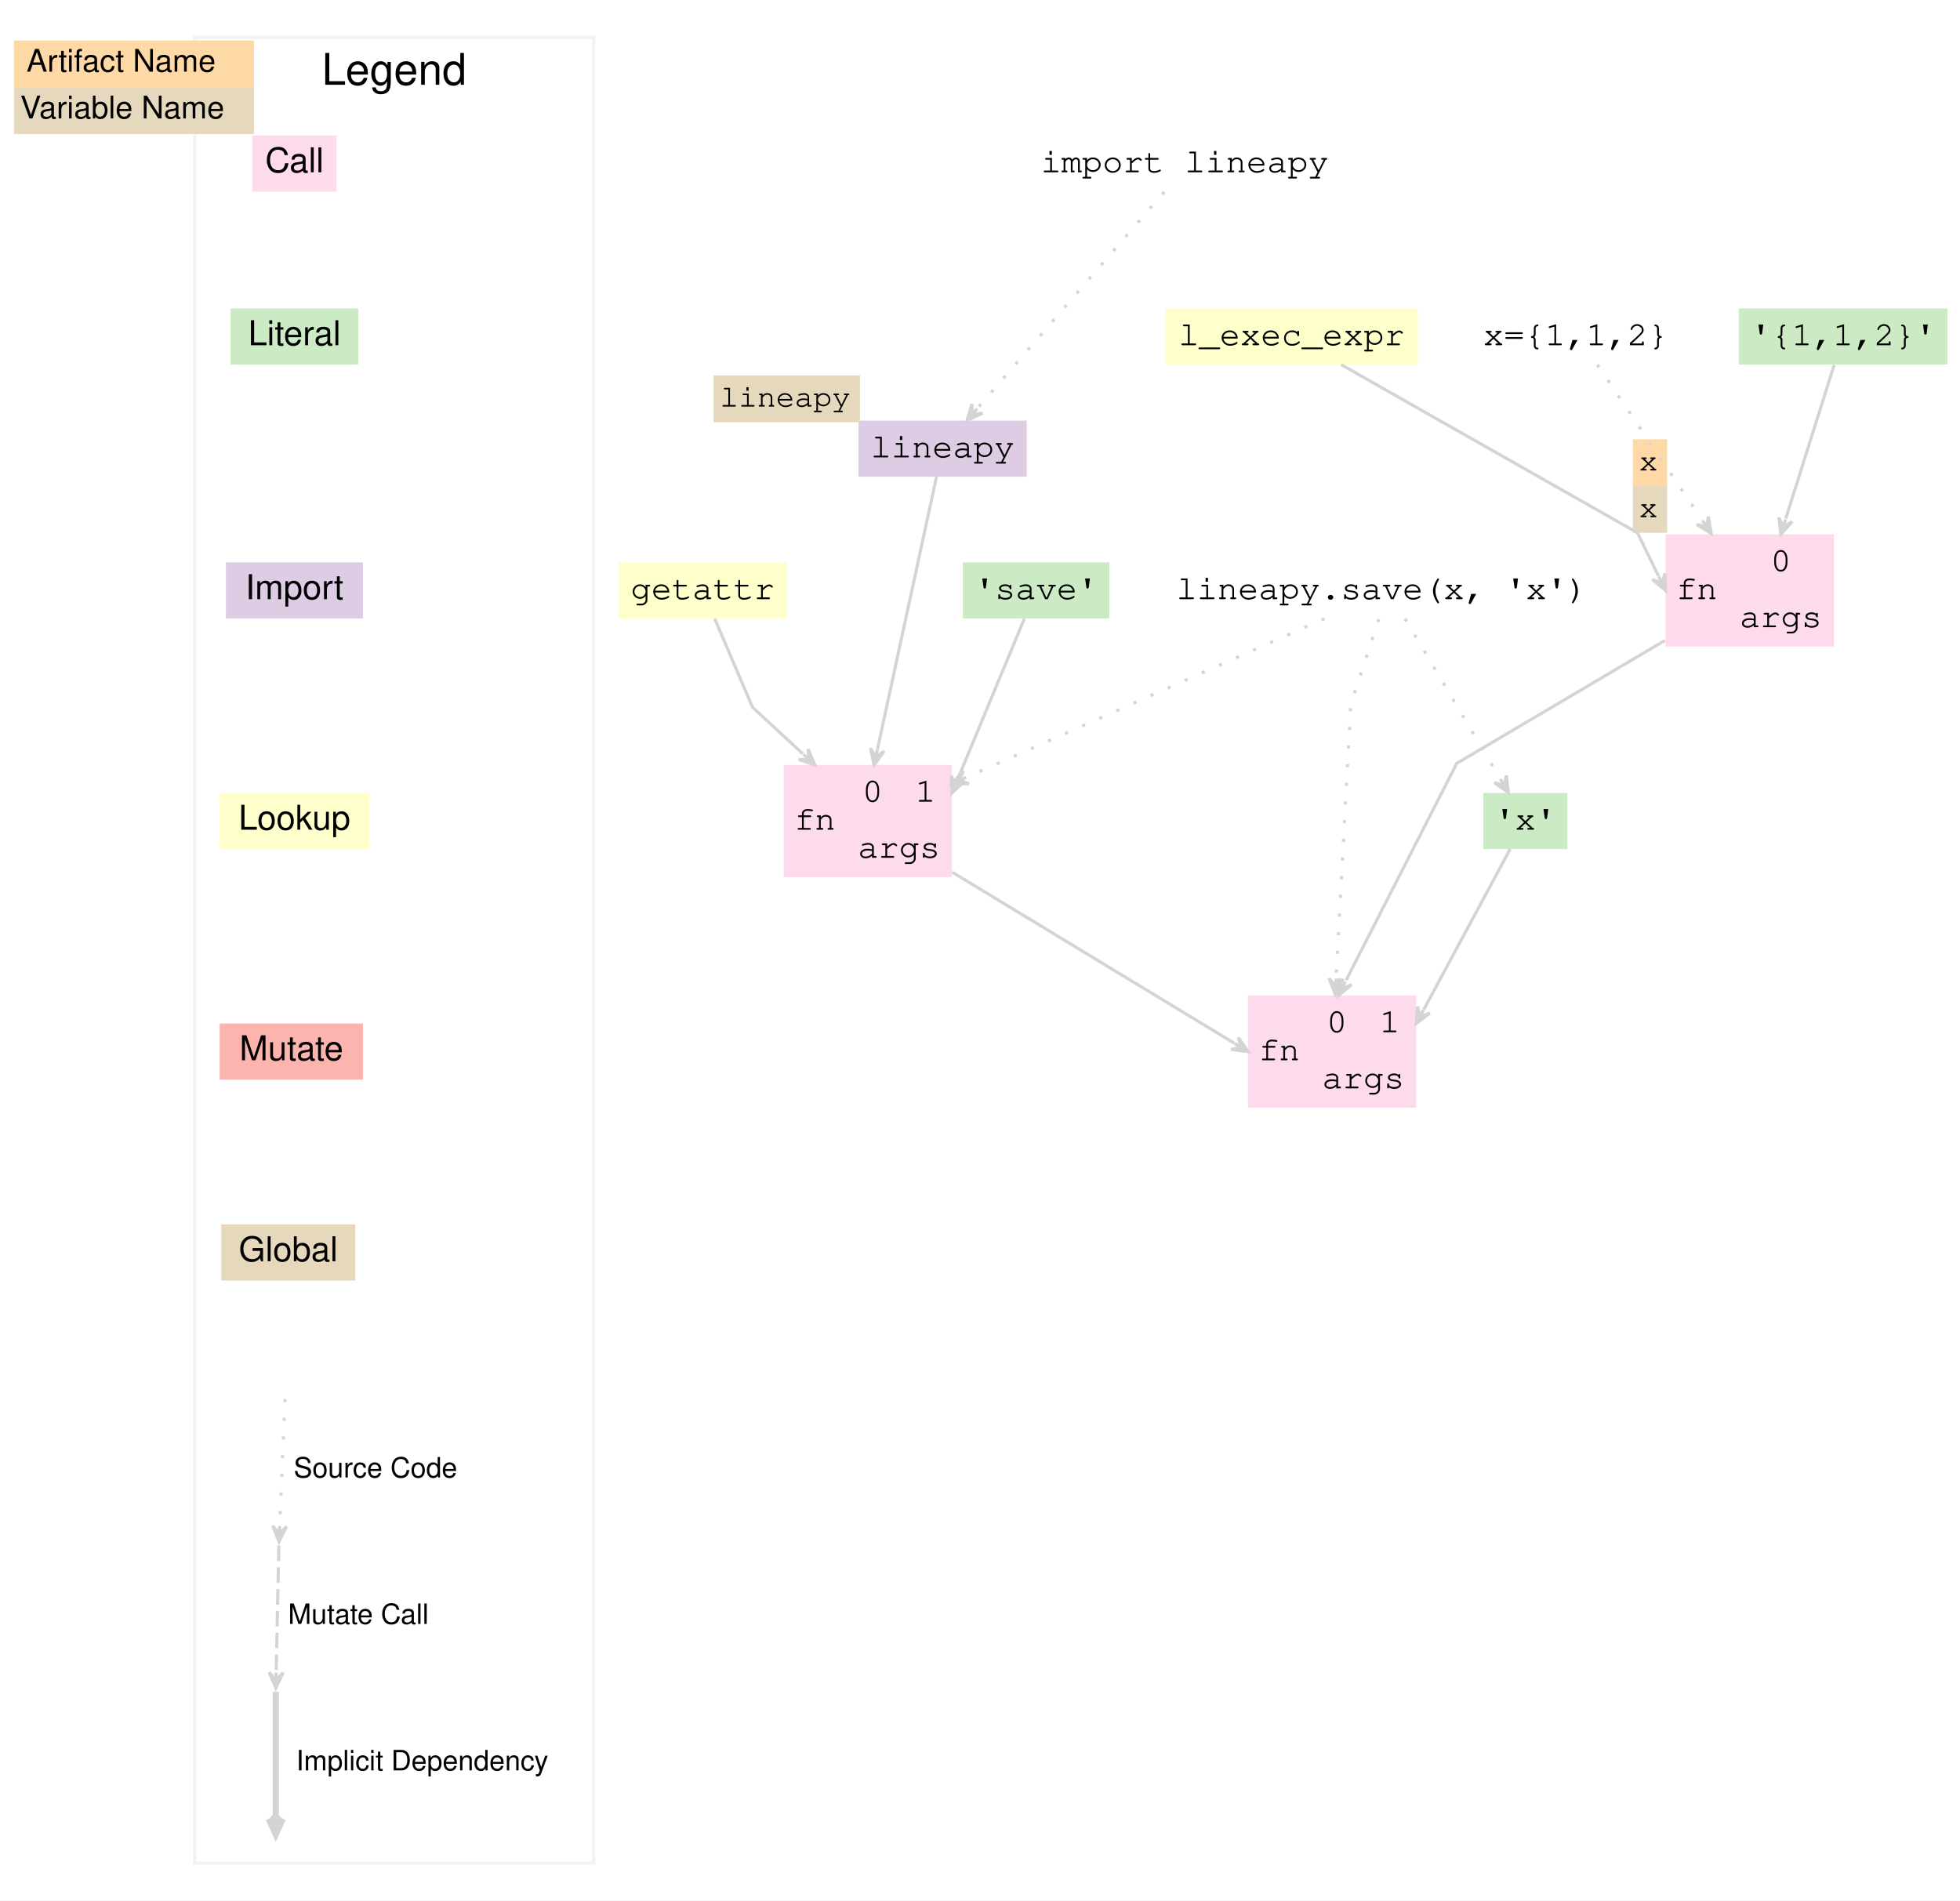
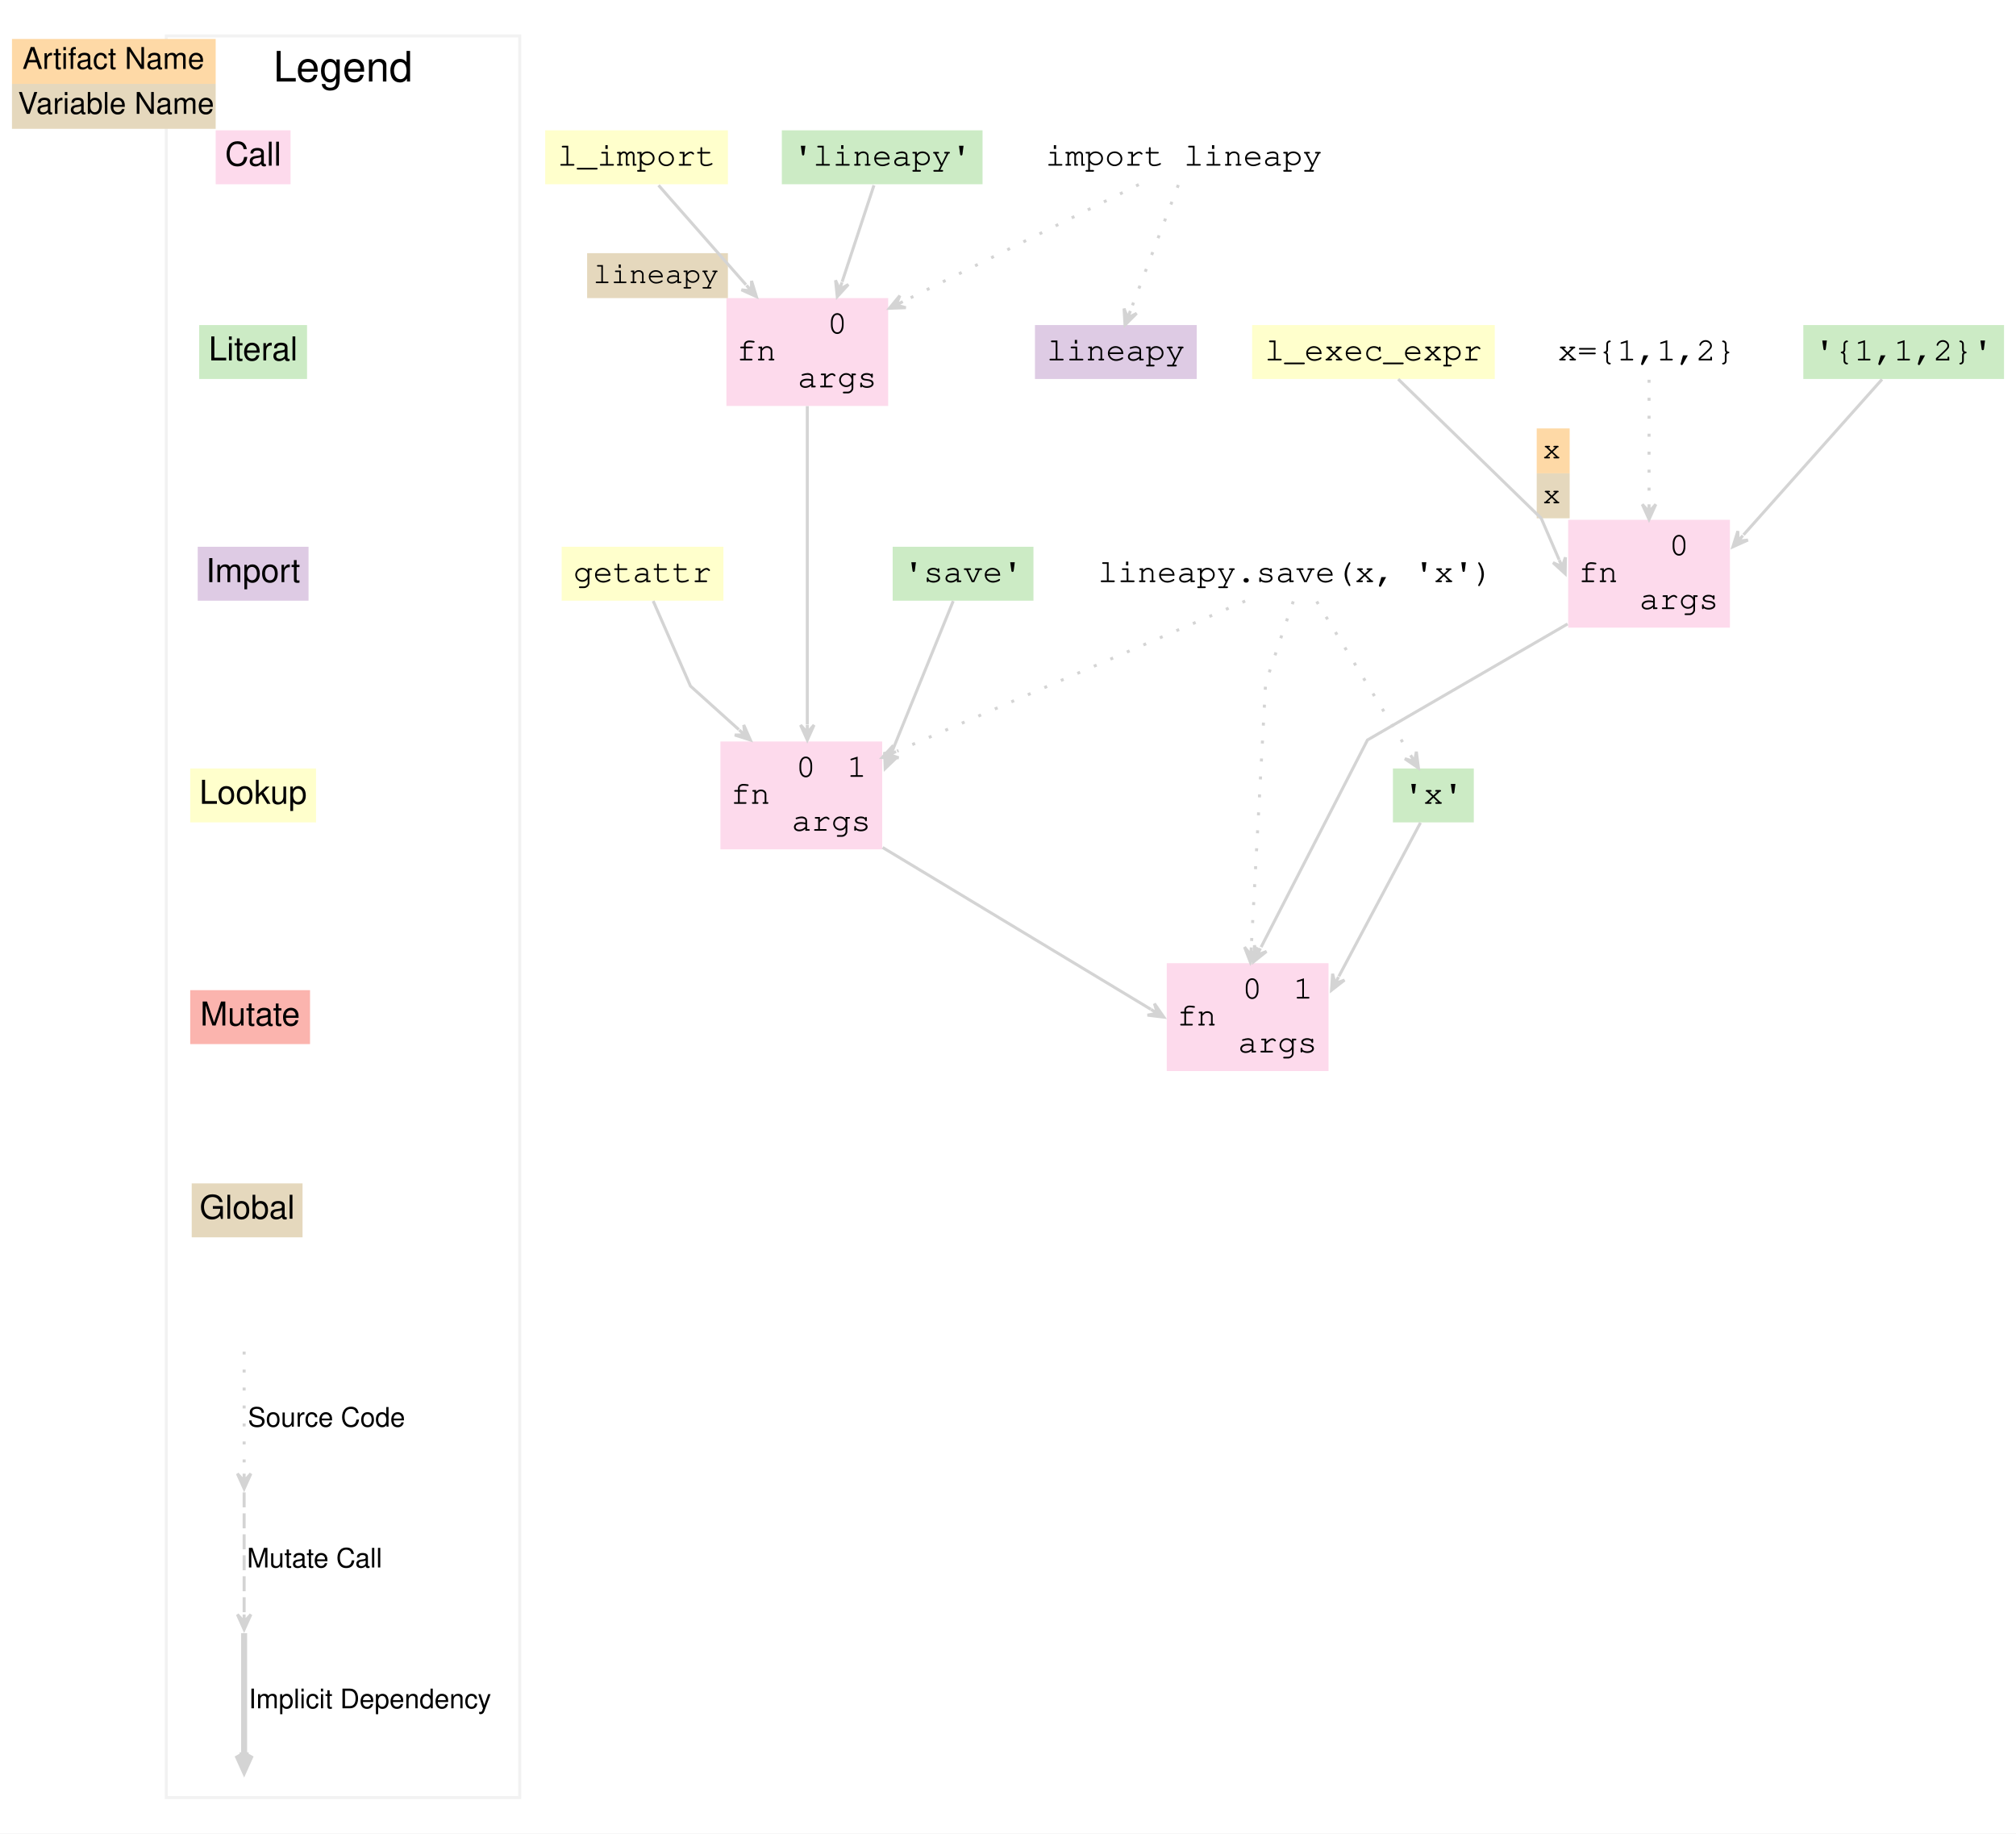
- <svg xmlns="http://www.w3.org/2000/svg" width="629pt" height="610pt" viewBox="0 0 629 610">
-   <g class="graph" transform="scale(1) translate(4 606)">
-     <polygon points="-4 4 -4 -606 625 -606 625 4" fill="#fff" stroke="transparent" />
+ <svg xmlns="http://www.w3.org/2000/svg" width="673pt" height="612pt" viewBox="0 0 673 612">
+   <g class="graph" transform="scale(1) translate(4 608)">
+     <polygon points="-4 4 -4 -608 669 -608 669 4" fill="#fff" stroke="transparent" />
    <g class="cluster">
-       <polygon points="58.5 -8 58.5 -594 186.5 -594 186.5 -8" fill="none" stroke="#f2f2f2" />
-       <text x="122.5" y="-578.8" fill="#000000" font-family="Helvetica,sans-Serif" font-size="14" text-anchor="middle">Legend</text>
+       <polygon points="51.5 -8 51.5 -596 169.5 -596 169.5 -8" fill="none" stroke="#f2f2f2" />
+       <text x="110.5" y="-580.8" font-family="Helvetica,sans-Serif" font-size="14" text-anchor="middle">Legend</text>
    </g>
    <g class="node">
-       <polygon points="77 -544.5 77 -562.5 104 -562.5 104 -544.5" fill="#fddaec" stroke="#f2f2f2" stroke-width="0" />
-       <text x="90.5" y="-550.7" fill="#000000" font-family="Helvetica,sans-Serif" font-size="11" text-anchor="middle">Call</text>
-       <polygon points="0.5 -578 0.5 -593 77.5 -593 77.5 -578" fill="#fed9a6" stroke="transparent" />
-       <text x="4.5" y="-583" fill="#000000" font-family="Helvetica,sans-Serif" font-size="10">Artifact Name</text>
-       <polygon points="0.5 -563 0.5 -578 77.5 -578 77.5 -563" fill="#e5d8bd" stroke="transparent" />
-       <text x="2.5" y="-568" fill="#000000" font-family="Helvetica,sans-Serif" font-size="10">Variable Name</text>
-       <polygon points="111 -507 70 -507 70 -489 111 -489" fill="#ccebc5" stroke="#f2f2f2" stroke-width="0" />
-       <text x="90.5" y="-495.2" fill="#000000" font-family="Helvetica,sans-Serif" font-size="11" text-anchor="middle">Literal</text>
-       <polygon points="112.5 -425.5 68.5 -425.5 68.5 -407.5 112.5 -407.5" fill="#decbe4" stroke="#f2f2f2" stroke-width="0" />
-       <text x="90.5" y="-413.7" fill="#000000" font-family="Helvetica,sans-Serif" font-size="11" text-anchor="middle">Import</text>
-       <polygon points="114.5 -351.5 66.5 -351.5 66.5 -333.5 114.5 -333.5" fill="#ffc" stroke="#f2f2f2" stroke-width="0" />
-       <text x="90.5" y="-339.7" fill="#000000" font-family="Helvetica,sans-Serif" font-size="11" text-anchor="middle">Lookup</text>
-       <polygon points="66.5 -259.5 66.5 -277.5 112.5 -277.5 112.5 -259.5" fill="#fbb4ae" stroke="#f2f2f2" stroke-width="0" />
-       <text x="89.5" y="-265.7" fill="#000000" font-family="Helvetica,sans-Serif" font-size="11" text-anchor="middle">Mutate</text>
-       <polygon points="110 -213 67 -213 67 -195 110 -195" fill="#e5d8bd" stroke="#f2f2f2" stroke-width="0" />
-       <text x="88.5" y="-201.2" fill="#000000" font-family="Helvetica,sans-Serif" font-size="11" text-anchor="middle">Global</text>
+       <polygon points="68 -546.5 68 -564.5 93 -564.5 93 -546.5" fill="#fddaec" stroke="#f2f2f2" stroke-width="0" />
+       <text x="80.5" y="-552.7" fill="#000000" font-family="Helvetica,sans-Serif" font-size="11" text-anchor="middle">Call</text>
+       <polygon points="0 -580 0 -595 68 -595 68 -580" fill="#fed9a6" stroke="transparent" />
+       <text x="3.5" y="-585" fill="#000000" font-family="Helvetica,sans-Serif" font-size="10">Artifact Name</text>
+       <polygon points="0 -565 0 -580 68 -580 68 -565" fill="#e5d8bd" stroke="transparent" />
+       <text x="2" y="-570" fill="#000000" font-family="Helvetica,sans-Serif" font-size="10">Variable Name</text>
+       <polygon points="98.5 -499.5 62.5 -499.5 62.5 -481.5 98.5 -481.5" fill="#ccebc5" stroke="#f2f2f2" stroke-width="0" />
+       <text x="80.5" y="-487.7" fill="#000000" font-family="Helvetica,sans-Serif" font-size="11" text-anchor="middle">Literal</text>
+       <polygon points="99 -425.5 62 -425.5 62 -407.5 99 -407.5" fill="#decbe4" stroke="#f2f2f2" stroke-width="0" />
+       <text x="80.5" y="-413.7" fill="#000000" font-family="Helvetica,sans-Serif" font-size="11" text-anchor="middle">Import</text>
+       <polygon points="101.5 -351.5 59.5 -351.5 59.5 -333.5 101.5 -333.5" fill="#ffc" stroke="#f2f2f2" stroke-width="0" />
+       <text x="80.5" y="-339.7" fill="#000000" font-family="Helvetica,sans-Serif" font-size="11" text-anchor="middle">Lookup</text>
+       <polygon points="59.5 -259.5 59.5 -277.5 99.5 -277.5 99.5 -259.5" fill="#fbb4ae" stroke="#f2f2f2" stroke-width="0" />
+       <text x="79.5" y="-265.7" fill="#000000" font-family="Helvetica,sans-Serif" font-size="11" text-anchor="middle">Mutate</text>
+       <polygon points="97 -213 60 -213 60 -195 97 -195" fill="#e5d8bd" stroke="#f2f2f2" stroke-width="0" />
+       <text x="78.5" y="-201.2" fill="#000000" font-family="Helvetica,sans-Serif" font-size="11" text-anchor="middle">Global</text>
    </g>
    <g class="edge">
-       <path d="m87.478-156.97c-0.168 3.942-1.232 28.95-1.726 40.562" fill="none" stroke="#d4d4d4" stroke-dasharray="1,5" />
-       <polygon points="85.531 -111.22 87.991 -116.12 85.637 -113.72 85.743 -116.21 85.743 -116.21 85.743 -116.21 85.637 -113.72 83.495 -116.31 85.531 -111.22" fill="#d4d4d4" stroke="#d4d4d4" />
-       <text x="116.5" y="-131.8" fill="#000000" font-family="Helvetica,sans-Serif" font-size="9" text-anchor="middle">Source Code</text>
-       <path d="m85.489-109.97c-0.084 3.942-0.616 28.95-0.863 40.562" fill="none" stroke="#d4d4d4" stroke-dasharray="5,2" />
-       <polygon points="84.515 -64.22 86.871 -69.17 84.568 -66.719 84.622 -69.218 84.622 -69.218 84.622 -69.218 84.568 -66.719 82.372 -69.266 84.515 -64.22" fill="#d4d4d4" stroke="#d4d4d4" />
-       <text x="111" y="-84.8" fill="#000000" font-family="Helvetica,sans-Serif" font-size="9" text-anchor="middle">Mutate Call</text>
-       <path d="m84.5-62.972v40.562" fill="none" stroke="#d4d4d4" stroke-width="2" />
-       <polygon points="84.5 -17.22 86.75 -22.219 85 -19.719 85 -22.219 84.5 -22.22 84 -22.22 84 -19.72 82.25 -22.22 84.5 -17.22" fill="#d4d4d4" stroke="#d4d4d4" stroke-width="2" />
-       <text x="131.5" y="-37.8" fill="#000000" font-family="Helvetica,sans-Serif" font-size="9" text-anchor="middle">Implicit Dependency</text>
+       <path d="m77.5-156.87v40.47" fill="none" stroke="#d4d4d4" stroke-dasharray="1,5" />
+       <polygon points="77.5 -111.12 79.75 -116.12 77.5 -113.62 77.5 -116.12 77.5 -116.12 77.5 -116.12 77.5 -113.62 75.25 -116.12 77.5 -111.12" fill="#d4d4d4" stroke="#d4d4d4" />
+       <text x="105" y="-131.8" font-family="Helvetica,sans-Serif" font-size="9" text-anchor="middle">Source Code</text>
+       <path d="m77.5-109.87v40.47" fill="none" stroke="#d4d4d4" stroke-dasharray="5,2" />
+       <polygon points="77.5 -64.12 79.75 -69.12 77.5 -66.62 77.5 -69.12 77.5 -69.12 77.5 -69.12 77.5 -66.62 75.25 -69.12 77.5 -64.12" fill="#d4d4d4" stroke="#d4d4d4" />
+       <text x="101" y="-84.8" font-family="Helvetica,sans-Serif" font-size="9" text-anchor="middle">Mutate Call</text>
+       <path d="m77.5-62.87v40.47" fill="none" stroke="#d4d4d4" stroke-width="2" />
+       <polygon points="77.5 -17.12 79.75 -22.12 78 -19.62 78 -22.12 77.5 -22.12 77 -22.12 77 -19.62 75.25 -22.12 77.5 -17.12" fill="#d4d4d4" stroke="#d4d4d4" stroke-width="2" />
+       <text x="119.5" y="-37.8" font-family="Helvetica,sans-Serif" font-size="9" text-anchor="middle">Implicit Dependency</text>
    </g>
    <g class="node">
-       <polygon points="325.5 -471 271.5 -471 271.5 -453 325.5 -453" fill="#decbe4" stroke="#f2f2f2" stroke-width="0" />
-       <text x="298.5" y="-459.2" fill="#000000" font-family="Courier,monospace" font-size="11" text-anchor="middle">lineapy</text>
-       <polygon points="225 -470.5 225 -485.5 272 -485.5 272 -470.5" fill="#e5d8bd" stroke="transparent" />
-       <text x="227" y="-475.5" fill="#000000" font-family="Courier,monospace" font-size="10">lineapy</text>
-       <polygon points="247.5 -324.5 247.5 -360.5 301.5 -360.5 301.5 -324.5" fill="#fddaec" stroke="#f2f2f2" stroke-width="0" />
-       <text x="257.5" y="-339.7" fill="#000000" font-family="Courier,monospace" font-size="11" text-anchor="middle">fn</text>
-       <polyline points="267.5 -324.5 267.5 -360.5" fill="none" stroke="#f2f2f2" stroke-width="0" />
-       <text x="276" y="-348.7" fill="#000000" font-family="Courier,monospace" font-size="11" text-anchor="middle">0</text>
-       <polyline points="284.5 -342.5 284.5 -360.5" fill="none" stroke="#f2f2f2" stroke-width="0" />
-       <text x="293" y="-348.7" fill="#000000" font-family="Courier,monospace" font-size="11" text-anchor="middle">1</text>
-       <polyline points="267.5 -342.5 301.5 -342.5" fill="none" stroke="#f2f2f2" stroke-width="0" />
-       <text x="284.5" y="-330.7" fill="#000000" font-family="Courier,monospace" font-size="11" text-anchor="middle">args</text>
+       <polygon points="239 -564.5 178 -564.5 178 -546.5 239 -546.5" fill="#ffc" stroke="#f2f2f2" stroke-width="0" />
+       <text x="208.5" y="-552.7" fill="#000000" font-family="Courier,monospace" font-size="11" text-anchor="middle">l_import</text>
+       <polygon points="238.5 -472.5 238.5 -508.5 292.5 -508.5 292.5 -472.5" fill="#fddaec" stroke="#f2f2f2" stroke-width="0" />
+       <text x="248.5" y="-487.7" fill="#000000" font-family="Courier,monospace" font-size="11" text-anchor="middle">fn</text>
+       <polyline points="258.5 -472.5 258.5 -508.5" fill="none" stroke="#f2f2f2" stroke-width="0" />
+       <text x="275.5" y="-496.7" fill="#000000" font-family="Courier,monospace" font-size="11" text-anchor="middle">0</text>
+       <polyline points="258.5 -490.5 292.5 -490.5" fill="none" stroke="#f2f2f2" stroke-width="0" />
+       <text x="275.5" y="-478.7" fill="#000000" font-family="Courier,monospace" font-size="11" text-anchor="middle">args</text>
+       <polygon points="192 -508.5 192 -523.5 239 -523.5 239 -508.5" fill="#e5d8bd" stroke="transparent" />
+       <text x="194" y="-513.5" fill="#000000" font-family="Courier,monospace" font-size="10">lineapy</text>
    </g>
    <g class="edge" stroke="#d4d4d4">
-       <path d="m296.55-452.99c-4.501 20.766-15.486 71.447-18.969 87.518" fill="none" />
-       <polygon points="276.5 -360.5 279.76 -364.91 277.03 -362.94 277.56 -365.39 277.56 -365.39 277.56 -365.39 277.03 -362.94 275.36 -365.86 276.5 -360.5" fill="#d4d4d4" />
+       <path d="m215.84-546.15c8.66 9.85 22.7 25.82 29.18 33.19" fill="none" />
+       <polygon points="248.5 -509 246.89 -514.24 246.85 -510.88 245.2 -512.76 245.2 -512.76 245.2 -512.76 246.85 -510.88 243.51 -511.27 248.5 -509" fill="#d4d4d4" />
    </g>
    <g class="node">
-       <polygon points="451 -507 370 -507 370 -489 451 -489" fill="#ffc" stroke="#f2f2f2" stroke-width="0" />
-       <text x="410.5" y="-495.2" fill="#000000" font-family="Courier,monospace" font-size="11" text-anchor="middle">l_exec_expr</text>
-       <polygon points="530.5 -398.5 530.5 -434.5 584.5 -434.5 584.5 -398.5" fill="#fddaec" stroke="#f2f2f2" stroke-width="0" />
-       <text x="540.5" y="-413.7" fill="#000000" font-family="Courier,monospace" font-size="11" text-anchor="middle">fn</text>
-       <polyline points="550.5 -398.5 550.5 -434.5" fill="none" stroke="#f2f2f2" stroke-width="0" />
-       <text x="567.5" y="-422.7" fill="#000000" font-family="Courier,monospace" font-size="11" text-anchor="middle">0</text>
-       <polyline points="550.5 -416.5 584.5 -416.5" fill="none" stroke="#f2f2f2" stroke-width="0" />
-       <text x="567.5" y="-404.7" fill="#000000" font-family="Courier,monospace" font-size="11" text-anchor="middle">args</text>
-       <polygon points="520 -450 520 -465 531 -465 531 -450" fill="#fed9a6" stroke="transparent" />
-       <text x="522" y="-455" fill="#000000" font-family="Courier,monospace" font-size="10">x</text>
-       <polygon points="520 -435 520 -450 531 -450 531 -435" fill="#e5d8bd" stroke="transparent" />
-       <text x="522" y="-440" fill="#000000" font-family="Courier,monospace" font-size="10">x</text>
+       <polygon points="324 -564.5 257 -564.5 257 -546.5 324 -546.5" fill="#ccebc5" stroke="#f2f2f2" stroke-width="0" />
+       <text x="290.5" y="-552.7" fill="#000000" font-family="Courier,monospace" font-size="11" text-anchor="middle">'lineapy'</text>
    </g>
    <g class="edge" stroke="#d4d4d4">
-       <path d="m426.4-488.97c30.692 17.42 95.096 53.974 95.096 53.974s4.063 8.351 6.729 13.832" fill="none" />
-       <polygon points="530.5 -416.5 530.34 -421.98 529.41 -418.75 528.31 -421 528.31 -421 528.31 -421 529.41 -418.75 526.29 -420.01 530.5 -416.5" fill="#d4d4d4" />
+       <path d="m287.75-546.15c-3.11 9.44-8.08 24.5-10.63 32.23" fill="none" />
+       <polygon points="275.5 -509 279.2 -513.04 276.28 -511.37 277.07 -513.75 277.07 -513.75 277.07 -513.75 276.28 -511.37 274.93 -514.45 275.5 -509" fill="#d4d4d4" />
    </g>
    <g class="node">
-       <polygon points="621 -507 554 -507 554 -489 621 -489" fill="#ccebc5" stroke="#f2f2f2" stroke-width="0" />
-       <text x="587.5" y="-495.2" fill="#000000" font-family="Courier,monospace" font-size="11" text-anchor="middle">'{1,1,2}'</text>
+       <polygon points="236.5 -324.5 236.5 -360.5 290.5 -360.5 290.5 -324.5" fill="#fddaec" stroke="#f2f2f2" stroke-width="0" />
+       <text x="246.5" y="-339.7" fill="#000000" font-family="Courier,monospace" font-size="11" text-anchor="middle">fn</text>
+       <polyline points="256.5 -324.5 256.5 -360.5" fill="none" stroke="#f2f2f2" stroke-width="0" />
+       <text x="265" y="-348.7" fill="#000000" font-family="Courier,monospace" font-size="11" text-anchor="middle">0</text>
+       <polyline points="273.5 -342.5 273.5 -360.5" fill="none" stroke="#f2f2f2" stroke-width="0" />
+       <text x="282" y="-348.7" fill="#000000" font-family="Courier,monospace" font-size="11" text-anchor="middle">1</text>
+       <polyline points="256.5 -342.5 290.5 -342.5" fill="none" stroke="#f2f2f2" stroke-width="0" />
+       <text x="273.5" y="-330.7" fill="#000000" font-family="Courier,monospace" font-size="11" text-anchor="middle">args</text>
    </g>
    <g class="edge" stroke="#d4d4d4">
-       <path d="m584.63-488.9c-4.277 13.58-12.188 38.697-15.553 49.381" fill="none" />
-       <polygon points="567.5 -434.5 571.15 -438.59 568.25 -436.88 569 -439.27 569 -439.27 569 -439.27 568.25 -436.88 566.86 -439.94 567.5 -434.5" fill="#d4d4d4" />
+       <path d="m265.5-472.44v106.29" fill="none" />
+       <polygon points="265.5 -361 267.75 -366 265.5 -363.5 265.5 -366 265.5 -366 265.5 -366 265.5 -363.5 263.25 -366 265.5 -361" fill="#d4d4d4" />
    </g>
    <g class="node">
-       <polygon points="396.5 -250.5 396.5 -286.5 450.5 -286.5 450.5 -250.5" fill="#fddaec" stroke="#f2f2f2" stroke-width="0" />
-       <text x="406.5" y="-265.7" fill="#000000" font-family="Courier,monospace" font-size="11" text-anchor="middle">fn</text>
-       <polyline points="416.5 -250.5 416.5 -286.5" fill="none" stroke="#f2f2f2" stroke-width="0" />
-       <text x="425" y="-274.7" fill="#000000" font-family="Courier,monospace" font-size="11" text-anchor="middle">0</text>
-       <polyline points="433.5 -268.5 433.5 -286.5" fill="none" stroke="#f2f2f2" stroke-width="0" />
-       <text x="442" y="-274.7" fill="#000000" font-family="Courier,monospace" font-size="11" text-anchor="middle">1</text>
-       <polyline points="416.5 -268.5 450.5 -268.5" fill="none" stroke="#f2f2f2" stroke-width="0" />
-       <text x="433.5" y="-256.7" fill="#000000" font-family="Courier,monospace" font-size="11" text-anchor="middle">args</text>
+       <polygon points="395.5 -499.5 341.5 -499.5 341.5 -481.5 395.5 -481.5" fill="#decbe4" stroke="#f2f2f2" stroke-width="0" />
+       <text x="368.5" y="-487.7" fill="#000000" font-family="Courier,monospace" font-size="11" text-anchor="middle">lineapy</text>
+       <polygon points="495 -499.5 414 -499.5 414 -481.5 495 -481.5" fill="#ffc" stroke="#f2f2f2" stroke-width="0" />
+       <text x="454.5" y="-487.7" fill="#000000" font-family="Courier,monospace" font-size="11" text-anchor="middle">l_exec_expr</text>
+       <polygon points="519.5 -398.5 519.5 -434.5 573.5 -434.5 573.5 -398.5" fill="#fddaec" stroke="#f2f2f2" stroke-width="0" />
+       <text x="529.5" y="-413.7" fill="#000000" font-family="Courier,monospace" font-size="11" text-anchor="middle">fn</text>
+       <polyline points="539.5 -398.5 539.5 -434.5" fill="none" stroke="#f2f2f2" stroke-width="0" />
+       <text x="556.5" y="-422.7" fill="#000000" font-family="Courier,monospace" font-size="11" text-anchor="middle">0</text>
+       <polyline points="539.5 -416.5 573.5 -416.5" fill="none" stroke="#f2f2f2" stroke-width="0" />
+       <text x="556.5" y="-404.7" fill="#000000" font-family="Courier,monospace" font-size="11" text-anchor="middle">args</text>
+       <polygon points="509 -450 509 -465 520 -465 520 -450" fill="#fed9a6" stroke="transparent" />
+       <text x="511" y="-455" fill="#000000" font-family="Courier,monospace" font-size="10">x</text>
+       <polygon points="509 -435 509 -450 520 -450 520 -435" fill="#e5d8bd" stroke="transparent" />
+       <text x="511" y="-440" fill="#000000" font-family="Courier,monospace" font-size="10">x</text>
    </g>
    <g class="edge" stroke="#d4d4d4">
-       <path d="m530.31-400.45c-27.762 16.391-66.811 39.447-66.811 39.447s-27.053 53.038-35.507 69.612" fill="none" />
-       <polygon points="425.5 -286.5 429.78 -289.93 426.64 -288.73 427.77 -290.95 427.77 -290.95 427.77 -290.95 426.64 -288.73 425.77 -291.98 425.5 -286.5" fill="#d4d4d4" />
+       <path d="m462.76-481.46c15.58 15.16 47.74 46.46 47.74 46.46s3.61 8.35 5.98 13.83" fill="none" />
+       <polygon points="518.5 -416.5 518.58 -421.98 517.51 -418.79 516.52 -421.09 516.52 -421.09 516.52 -421.09 517.51 -418.79 514.45 -420.2 518.5 -416.5" fill="#d4d4d4" />
    </g>
    <g class="node">
-       <polygon points="499 -351.5 472 -351.5 472 -333.5 499 -333.5" fill="#ccebc5" stroke="#f2f2f2" stroke-width="0" />
-       <text x="485.5" y="-339.7" fill="#000000" font-family="Courier,monospace" font-size="11" text-anchor="middle">'x'</text>
+       <polygon points="665 -499.5 598 -499.5 598 -481.5 665 -481.5" fill="#ccebc5" stroke="#f2f2f2" stroke-width="0" />
+       <text x="631.5" y="-487.7" fill="#000000" font-family="Courier,monospace" font-size="11" text-anchor="middle">'{1,1,2}'</text>
    </g>
    <g class="edge" stroke="#d4d4d4">
-       <path d="m480.63-333.46c-7.588 14.093-21.963 40.788-27.69 51.424" fill="none" />
-       <polygon points="450.5 -277.5 454.85 -280.84 451.69 -279.7 452.87 -281.9 452.87 -281.9 452.87 -281.9 451.69 -279.7 450.89 -282.97 450.5 -277.5" fill="#d4d4d4" />
+       <path d="m624.28-481.39c-12.34 13.85-37.05 41.6-46.24 51.91" fill="none" />
+       <polygon points="574.5 -425.5 579.51 -427.74 576.16 -427.37 577.83 -429.23 577.83 -429.23 577.83 -429.23 576.16 -427.37 576.15 -430.73 574.5 -425.5" fill="#d4d4d4" />
    </g>
    <g class="node">
-       <polygon points="248.5 -425.5 194.5 -425.5 194.5 -407.5 248.5 -407.5" fill="#ffc" stroke="#f2f2f2" stroke-width="0" />
-       <text x="221.5" y="-413.7" fill="#000000" font-family="Courier,monospace" font-size="11" text-anchor="middle">getattr</text>
+       <polygon points="385.5 -250.5 385.5 -286.5 439.5 -286.5 439.5 -250.5" fill="#fddaec" stroke="#f2f2f2" stroke-width="0" />
+       <text x="395.5" y="-265.7" fill="#000000" font-family="Courier,monospace" font-size="11" text-anchor="middle">fn</text>
+       <polyline points="405.5 -250.5 405.5 -286.5" fill="none" stroke="#f2f2f2" stroke-width="0" />
+       <text x="414" y="-274.7" fill="#000000" font-family="Courier,monospace" font-size="11" text-anchor="middle">0</text>
+       <polyline points="422.5 -268.5 422.5 -286.5" fill="none" stroke="#f2f2f2" stroke-width="0" />
+       <text x="431" y="-274.7" fill="#000000" font-family="Courier,monospace" font-size="11" text-anchor="middle">1</text>
+       <polyline points="405.5 -268.5 439.5 -268.5" fill="none" stroke="#f2f2f2" stroke-width="0" />
+       <text x="422.5" y="-256.7" fill="#000000" font-family="Courier,monospace" font-size="11" text-anchor="middle">args</text>
    </g>
    <g class="edge" stroke="#d4d4d4">
-       <path d="m225.37-407.42c4.735 11.098 12.127 28.422 12.127 28.422s10.332 9.557 16.144 14.933" fill="none" />
-       <polygon points="257.5 -360.5 255.36 -365.55 255.66 -362.2 253.83 -363.9 253.83 -363.9 253.83 -363.9 255.66 -362.2 252.3 -362.24 257.5 -360.5" fill="#d4d4d4" />
+       <path d="m519.31-399.74c-27.76 16.1-66.81 38.74-66.81 38.74s-27.05 52.68-35.51 69.14" fill="none" />
+       <polygon points="414.5 -287 418.79 -290.42 415.64 -289.22 416.78 -291.45 416.78 -291.45 416.78 -291.45 415.64 -289.22 414.78 -292.48 414.5 -287" fill="#d4d4d4" />
    </g>
    <g class="node">
-       <polygon points="352 -425.5 305 -425.5 305 -407.5 352 -407.5" fill="#ccebc5" stroke="#f2f2f2" stroke-width="0" />
-       <text x="328.5" y="-413.7" fill="#000000" font-family="Courier,monospace" font-size="11" text-anchor="middle">'save'</text>
+       <polygon points="488 -351.5 461 -351.5 461 -333.5 488 -333.5" fill="#ccebc5" stroke="#f2f2f2" stroke-width="0" />
+       <text x="474.5" y="-339.7" fill="#000000" font-family="Courier,monospace" font-size="11" text-anchor="middle">'x'</text>
    </g>
    <g class="edge" stroke="#d4d4d4">
-       <path d="m324.75-407.46c-5.796 13.953-16.724 40.261-21.228 51.103" fill="none" />
-       <polygon points="301.5 -351.5 305.5 -355.25 302.46 -353.81 303.42 -356.12 303.42 -356.12 303.42 -356.12 302.46 -353.81 301.34 -356.98 301.5 -351.5" fill="#d4d4d4" />
-       <path d="m301.58-326.08c30.045 18.224 76.191 46.214 90.524 54.908" fill="none" />
-       <polygon points="396.5 -268.5 393.39 -273.02 394.36 -269.8 392.22 -271.09 392.22 -271.09 392.22 -271.09 394.36 -269.8 391.06 -269.17 396.5 -268.5" fill="#d4d4d4" />
+       <path d="m470.19-333.39c-7.22 13.58-21.53 40.53-27.25 51.29" fill="none" />
+       <polygon points="440.5 -277.5 444.83 -280.86 441.67 -279.71 442.85 -281.92 442.85 -281.92 442.85 -281.92 441.67 -279.71 440.86 -282.97 440.5 -277.5" fill="#d4d4d4" />
    </g>
    <g class="node">
-       <text x="330" y="-550.7" fill="#000000" font-family="Courier,monospace" font-size="11">import lineapy</text>
+       <polygon points="237.5 -425.5 183.5 -425.5 183.5 -407.5 237.5 -407.5" fill="#ffc" stroke="#f2f2f2" stroke-width="0" />
+       <text x="210.5" y="-413.7" fill="#000000" font-family="Courier,monospace" font-size="11" text-anchor="middle">getattr</text>
    </g>
    <g class="edge" stroke="#d4d4d4">
-       <path d="m369.64-544.39c-14.078 16.306-43.629 50.532-59.862 69.334" fill="none" stroke-dasharray="1,5" />
-       <polygon points="306.33 -471.07 311.3 -473.39 307.97 -472.96 309.6 -474.86 309.6 -474.86 309.6 -474.86 307.97 -472.96 307.9 -476.33 306.33 -471.07" fill="#d4d4d4" />
+       <path d="m214.05-407.4c4.71 10.75 12.45 28.4 12.45 28.4s10.33 9.3 16.14 14.53" fill="none" />
+       <polygon points="246.5 -361 244.29 -366.02 244.64 -362.67 242.78 -364.34 242.78 -364.34 242.78 -364.34 244.64 -362.67 241.28 -362.67 246.5 -361" fill="#d4d4d4" />
    </g>
    <g class="node">
-       <text x="472" y="-495.2" fill="#000000" font-family="Courier,monospace" font-size="11">x={1,1,2}</text>
+       <polygon points="341 -425.5 294 -425.5 294 -407.5 341 -407.5" fill="#ccebc5" stroke="#f2f2f2" stroke-width="0" />
+       <text x="317.5" y="-413.7" fill="#000000" font-family="Courier,monospace" font-size="11" text-anchor="middle">'save'</text>
    </g>
    <g class="edge" stroke="#d4d4d4">
-       <path d="m508.6-488.97c8.027 11.895 22.423 33.226 33.524 49.676" fill="none" stroke-dasharray="1,5" />
-       <polygon points="545.16 -434.79 544.22 -440.2 543.76 -436.86 542.36 -438.94 542.36 -438.94 542.36 -438.94 543.76 -436.86 540.49 -437.68 545.16 -434.79" fill="#d4d4d4" />
+       <path d="m314.21-407.39c-5.47 13.45-16.25 40-20.71 50.97" fill="none" />
+       <polygon points="291.5 -351.5 295.47 -355.29 292.44 -353.82 293.38 -356.13 293.38 -356.13 293.38 -356.13 292.44 -353.82 291.3 -356.98 291.5 -351.5" fill="#d4d4d4" />
+       <path d="m290.65-325.12c29.83 17.99 75.37 45.47 89.51 54" fill="none" />
+       <polygon points="384.5 -268.5 381.38 -273.01 382.36 -269.79 380.22 -271.08 380.22 -271.08 380.22 -271.08 382.36 -269.79 379.06 -269.16 384.5 -268.5" fill="#d4d4d4" />
    </g>
    <g class="node">
-       <text x="373.5" y="-413.7" fill="#000000" font-family="Courier,monospace" font-size="11">lineapy.save(x, 'x')</text>
+       <text x="345" y="-552.7" fill="#000000" font-family="Courier,monospace" font-size="11">import lineapy</text>
    </g>
    <g class="edge" stroke="#d4d4d4">
-       <path d="m446.9-407.43c7.653 12.871 21.715 36.521 30.59 51.448" fill="none" stroke-dasharray="1,5" />
-       <polygon points="480.06 -351.65 479.44 -357.1 478.78 -353.8 477.51 -355.95 477.51 -355.95 477.51 -355.95 478.78 -353.8 475.57 -354.8 480.06 -351.65" fill="#d4d4d4" />
-       <path d="m421.02-407.43c-28.64 12.691-80.929 35.861-114.68 50.815" fill="none" stroke-dasharray="1,5" />
-       <polygon points="301.51 -354.47 306.99 -354.44 303.79 -355.48 306.08 -356.49 306.08 -356.49 306.08 -356.49 303.79 -355.48 305.17 -358.55 301.51 -354.47" fill="#d4d4d4" />
-       <path d="m438.47-407.29c-3.555 10.813-8.972 27.29-8.972 27.29s-2.978 55.339-4.738 88.045" fill="none" stroke-dasharray="1,5" />
-       <polygon points="424.49 -286.91 427.01 -291.78 424.63 -289.41 424.76 -291.9 424.76 -291.9 424.76 -291.9 424.63 -289.41 422.51 -292.03 424.49 -286.91" fill="#d4d4d4" />
+       <path d="m376.16-546.39c-19.81 9.82-53.63 26.6-78.68 39.03" fill="none" stroke-dasharray="1,5" />
+       <polygon points="292.91 -505.1 298.39 -505.3 295.15 -506.21 297.39 -507.32 297.39 -507.32 297.39 -507.32 295.15 -506.21 296.39 -509.33 292.91 -505.1" fill="#d4d4d4" />
+       <path d="m389.36-546.26c-4.04 10.62-11.13 29.22-15.91 41.76" fill="none" stroke-dasharray="1,5" />
+       <polygon points="371.56 -499.54 375.45 -503.41 372.45 -501.88 373.34 -504.21 373.34 -504.21 373.34 -504.21 372.45 -501.88 371.24 -505.01 371.56 -499.54" fill="#d4d4d4" />
+     </g>
+     <g class="node">
+       <text x="516" y="-487.7" fill="#000000" font-family="Courier,monospace" font-size="11">x={1,1,2}</text>
+     </g>
+     <g class="edge" stroke="#d4d4d4">
+       <path d="m546.5-481.24v41.56" fill="none" stroke-dasharray="1,5" />
+       <polygon points="546.5 -434.66 548.75 -439.66 546.5 -437.16 546.5 -439.66 546.5 -439.66 546.5 -439.66 546.5 -437.16 544.25 -439.66 546.5 -434.66" fill="#d4d4d4" />
+     </g>
+     <g class="node">
+       <text x="362.5" y="-413.7" fill="#000000" font-family="Courier,monospace" font-size="11">lineapy.save(x, 'x')</text>
+     </g>
+     <g class="edge" stroke="#d4d4d4">
+       <path d="m435.55-407.24c7.62 12.48 22.14 36.24 31.14 50.96" fill="none" stroke-dasharray="1,5" />
+       <polygon points="469.51 -351.66 468.82 -357.1 468.21 -353.8 466.9 -355.93 466.9 -355.93 466.9 -355.93 468.21 -353.8 464.98 -354.76 469.51 -351.66" fill="#d4d4d4" />
+       <path d="m411.67-407.38c-28.21 12.16-81.8 35.27-116.21 50.1" fill="none" stroke-dasharray="1,5" />
+       <polygon points="290.52 -355.15 296.01 -355.06 292.82 -356.14 295.12 -357.13 295.12 -357.13 295.12 -357.13 292.82 -356.14 294.22 -359.2 290.52 -355.15" fill="#d4d4d4" />
+       <path d="m427.72-407.27c-3.55 10.49-9.22 27.27-9.22 27.27s-3.02 55.54-4.77 87.87" fill="none" stroke-dasharray="1,5" />
+       <polygon points="413.44 -286.77 415.96 -291.64 413.57 -289.26 413.71 -291.76 413.71 -291.76 413.71 -291.76 413.57 -289.26 411.46 -291.88 413.44 -286.77" fill="#d4d4d4" />
    </g>
  </g>
</svg>
